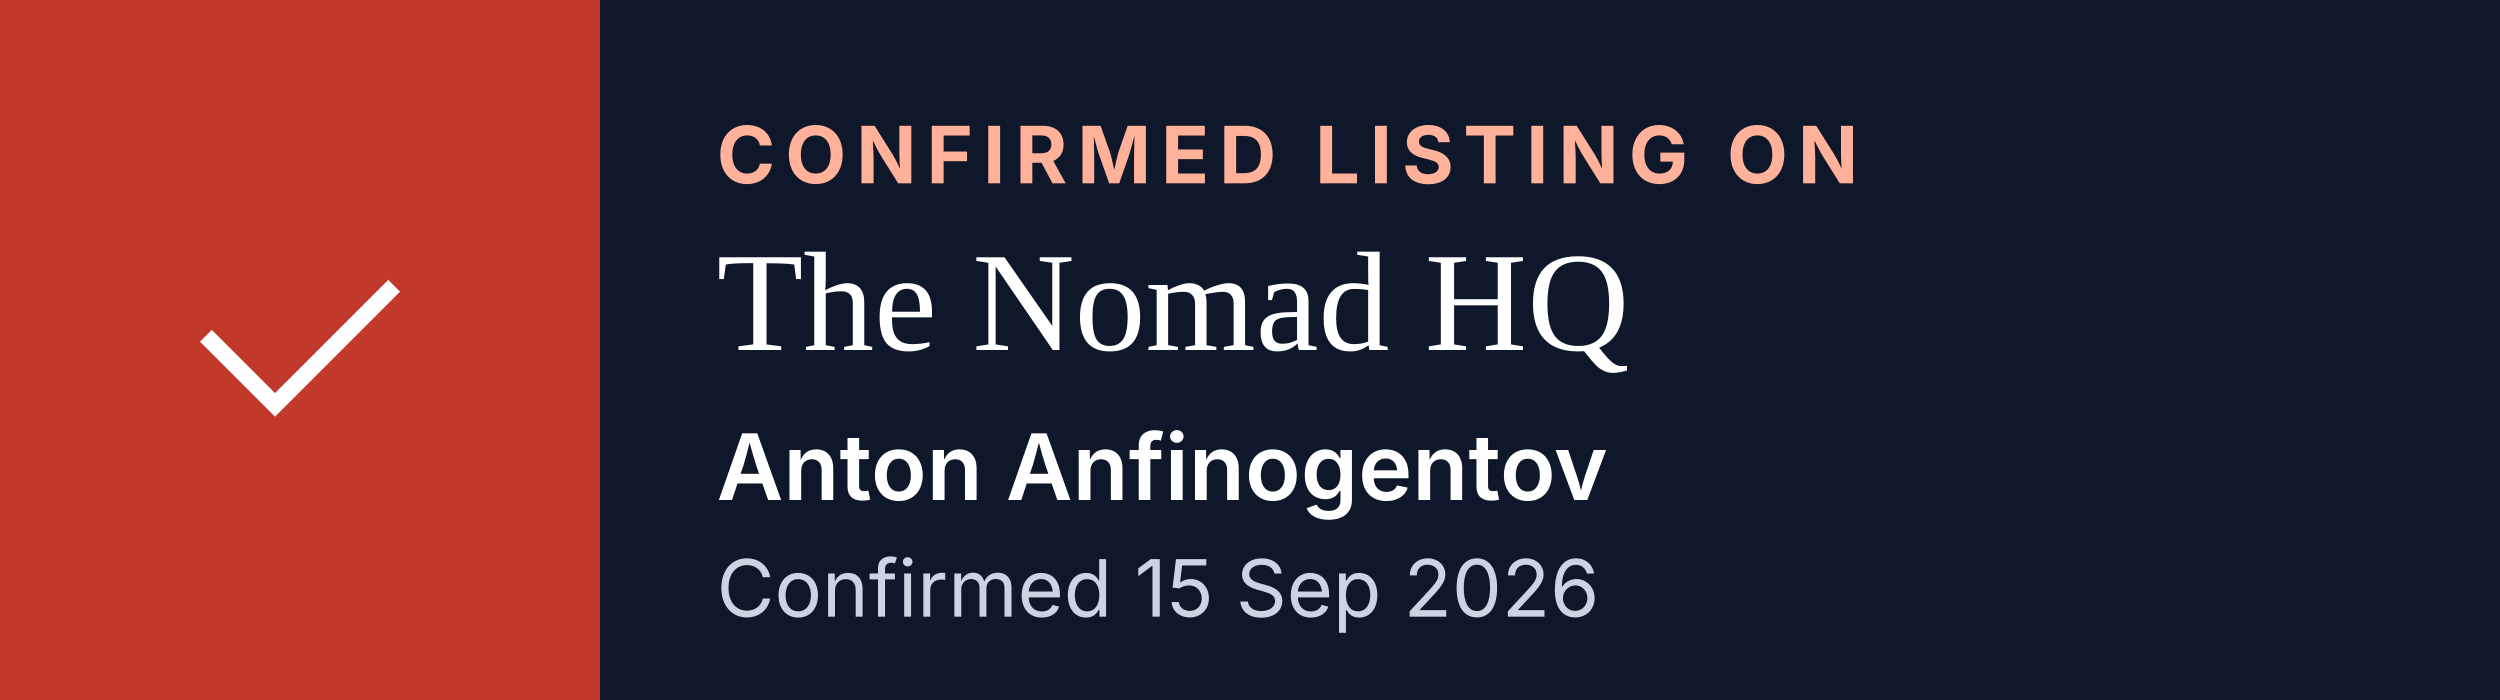
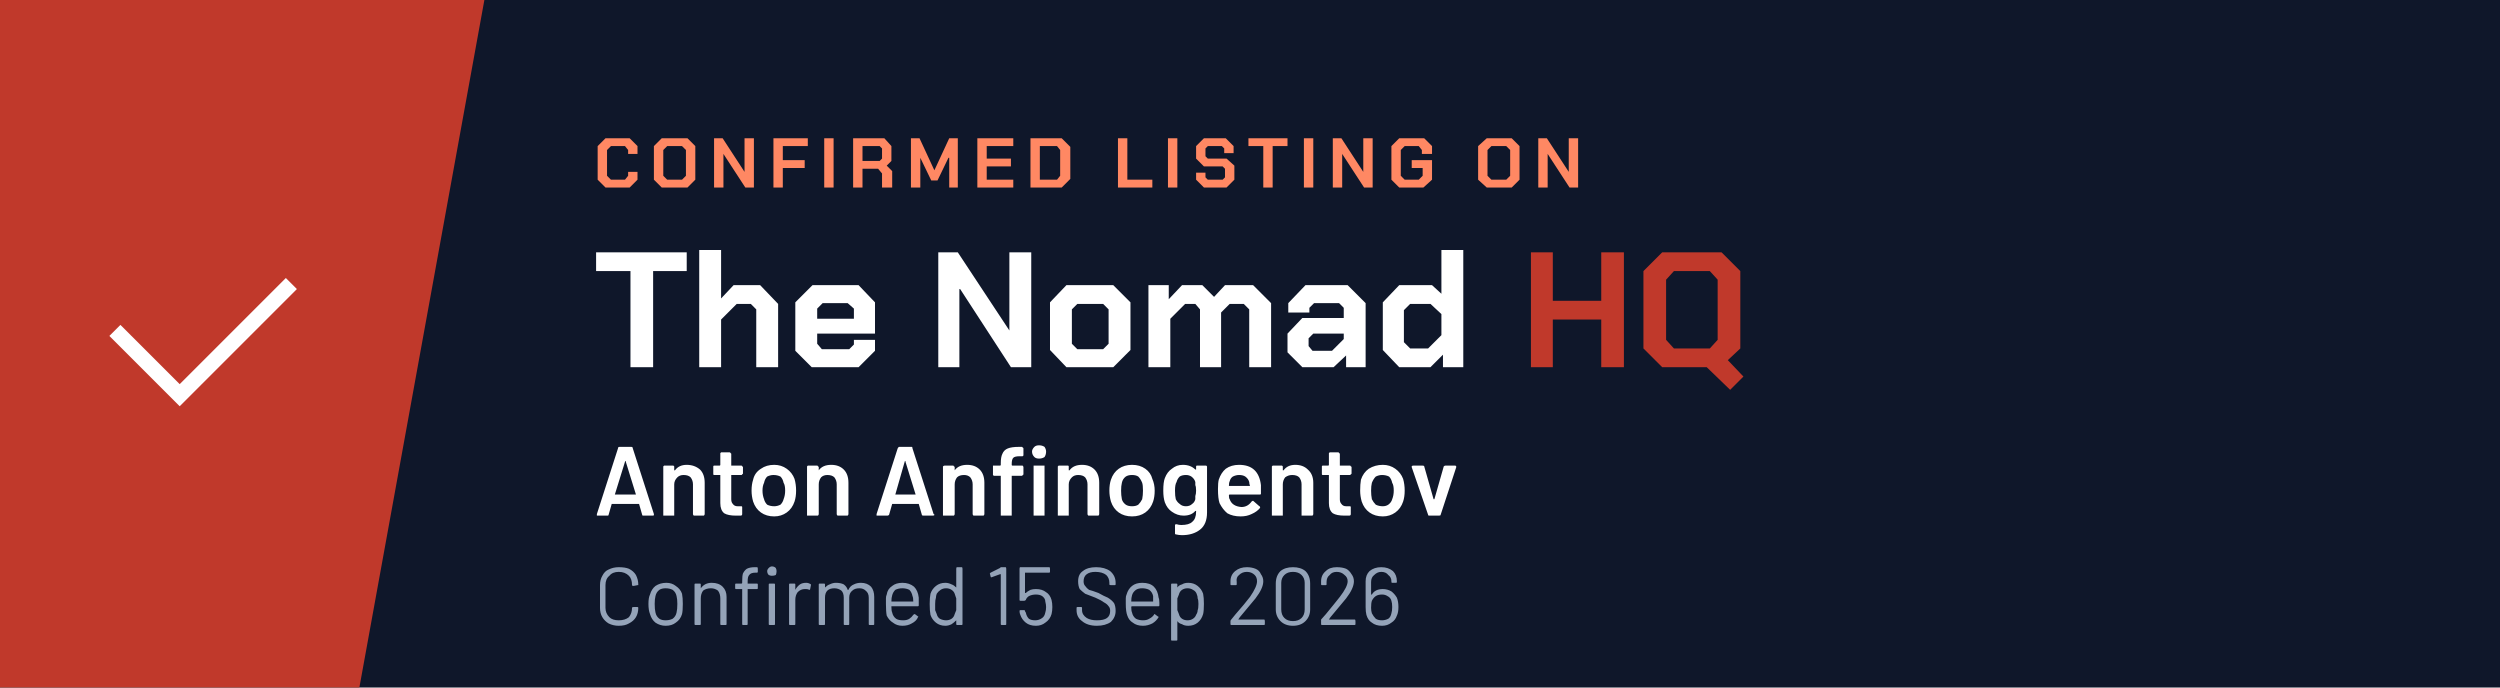
- <svg xmlns="http://www.w3.org/2000/svg" width="300" height="84" viewBox="0 0 300 84" role="img" aria-label="Confirmed listing on The Nomad HQ: Anton Anfinogentov, 15 Sep 2026">
-   <rect width="300" height="84" fill="#0f172a" />
-   <rect width="72" height="84" fill="#c0392b" />
-   <g transform="translate(20 26)" fill="#ffffff">
+ <svg xmlns="http://www.w3.org/2000/svg" width="320" height="88" viewBox="0 0 320 88" role="img" aria-label="Confirmed listing on The Nomad HQ: Anton Anfinogentov, 15 Sep 2026">
+   <rect width="320" height="88" fill="#0f172a" />
+   <polygon points="0,0 62,0 46,88 0,88" fill="#c0392b" />
+   <g transform="translate(10 28)" fill="#ffffff">
    <path d="M13 24 4 15 5.414 13.586 13 21.171 26.586 7.586 28 9 13 24z" />
  </g>
-   <text x="86" y="22" font-family="Inter, Helvetica, Arial, sans-serif" font-size="9.5" font-weight="700" letter-spacing="1.2" fill="#ffb199">CONFIRMED LISTING ON</text>
-   <text x="86" y="42" font-family="Georgia, 'Times New Roman', serif" font-size="17" fill="#ffffff">The Nomad HQ</text>
-   <text x="86" y="60" font-family="Inter, Helvetica, Arial, sans-serif" font-size="11" font-weight="600" fill="#ffffff">Anton Anfinogentov</text>
-   <text x="86" y="74" font-family="Inter, Helvetica, Arial, sans-serif" font-size="9.5" fill="#cbd5e1">Confirmed 15 Sep 2026</text>
+   <path transform="translate(76 24)" fill="#ff8863" d="M0.5 -1V-5.3L1.5 -6.3H4.6L5.6 -5.3V-4.3H4.4V-4.8L4 -5.3H2.2L1.7 -4.8V-1.5L2.2 -1H4L4.4 -1.5V-2H5.6V-1L4.6 0H1.5Z M7.7 -1V-5.3L8.7 -6.3H12L13 -5.3V-1L12 0H8.7ZM11.3 -1 11.8 -1.5V-4.8L11.3 -5.3H9.4L8.9 -4.8V-1.5L9.4 -1Z M15.4 -6.3H16.5L19.3 -2H19.3V-6.3H20.5V0H19.4L16.6 -4.3H16.6V0H15.4Z M23 -6.3H27.4V-5.3H24.2V-3.5H27V-2.5H24.2V0H23Z M29.5 -6.3H30.7V0H29.5Z M38.2 -2.1V0H36.9V-1.8L36.4 -2.4H34.4V0H33.2V-6.3H37.2L38.1 -5.3V-3.4L37.5 -2.8ZM34.4 -3.4H36.6L36.9 -3.7V-5L36.6 -5.3H34.4Z M40.6 -6.3H41.7L43.6 -2.2H43.6L45.5 -6.3H46.6V0H45.5V-3.8H45.4L44 -0.9H43.2L41.8 -3.8H41.8V0H40.6Z M49.1 -6.3H53.7V-5.3H50.3V-3.7H53.4V-2.7H50.3V-1H53.7V0H49.1Z M55.9 -6.3H59.9L61 -5.2V-1.1L59.9 0H55.9ZM59.3 -1 59.7 -1.5V-4.8L59.3 -5.3H57.1V-1Z M67.1 -6.3H68.3V-1H71.5V0H67.1Z M73.5 -6.3H74.7V0H73.5Z M77.1 -1V-1.9H78.3V-1.3L78.6 -1H80.5L80.8 -1.3V-2.4L80.5 -2.7H78.1L77.1 -3.7V-5.3L78.1 -6.3H80.9L81.9 -5.3V-4.4H80.7V-5L80.4 -5.3H78.6L78.3 -5V-4L78.6 -3.7H81L82 -2.8V-1L81 0H78.1Z M85.7 -5.3H83.8V-6.3H88.8V-5.3H86.9V0H85.7Z M90.9 -6.3H92.1V0H90.9Z M94.6 -6.3H95.7L98.5 -2H98.5V-6.3H99.7V0H98.6L95.8 -4.3H95.8V0H94.6Z M102.1 -1V-5.3L103.1 -6.3H106.3L107.3 -5.3V-4.3H106V-4.8L105.6 -5.3H103.8L103.3 -4.8V-1.5L103.8 -1H105.6L106.1 -1.5V-2.5H104.7V-3.5H107.3V-1L106.2 0H103.1Z M113.2 -1V-5.3L114.3 -6.3H117.5L118.5 -5.3V-1L117.5 0H114.3ZM116.8 -1 117.3 -1.5V-4.8L116.8 -5.3H114.9L114.4 -4.8V-1.5L114.9 -1Z M120.9 -6.3H122L124.8 -2H124.8V-6.3H126V0H124.9L122.1 -4.3H122.1V0H120.9Z" />
+   <path transform="translate(76 47)" fill="#ffffff" d="M4.7 -12.3H0.3V-14.7H11.9V-12.3H7.6V0H4.7Z M13.5 -15H16.3V-8.8L17.9 -10.5H21.3L23.6 -8.1V0H20.8V-7.4L20.1 -8.1H18.3L16.3 -6.1V0H13.5Z M25.8 -2.1V-8.3L28 -10.5H33.9L36 -8.3V-4.3H28.6V-3L29.2 -2.3H32.7L33.3 -2.9V-3.5H36V-2.1L33.9 0H27.9ZM33.3 -6.2V-7.5L32.5 -8.2H29.3L28.6 -7.5V-6.2Z M44.1 -14.7H46.6L53.2 -4.7H53.2V-14.7H56V0H53.4L46.9 -10H46.8V0H44.1Z M58.4 -2.2V-8.3L60.5 -10.5H66.5L68.7 -8.3V-2.2L66.5 0H60.5ZM65.2 -2.3 65.9 -3V-7.4L65.2 -8.1H61.9L61.2 -7.4V-3L61.9 -2.3Z M71 -10.5H73.6V-8.7L75.3 -10.5H77.9L79.4 -9L80.8 -10.5H84.4L86.7 -8.2V0H83.9V-7.4L83.2 -8.1H81.4L80.3 -7V0H77.6V-7.4L77 -8.1H75.7L73.8 -6.2V0H71Z M88.8 -1.9V-4.3L90.7 -6.3H96V-7.6L95.4 -8.2H92.2L91.6 -7.6V-7H88.9V-8.2L91.1 -10.5H96.5L98.8 -8.2V0H96.3V-1.5L94.7 0H90.7ZM94.5 -2.1 96 -3.6V-4.3H92.1L91.5 -3.7V-2.7L92 -2.1Z M101 -2.2V-8.3L103.1 -10.5H107.3L108.5 -9.4V-15H111.3V0H108.7V-1.6L107.1 0H103.1ZM106.8 -2.4 108.5 -4.1V-6.8L107.1 -8.1H104.5L103.7 -7.3V-3.2L104.5 -2.4Z" />
+   <path transform="translate(194.56 47)" fill="#c0392b" d="M1.4 -14.7H4.2V-8.5H10.4V-14.7H13.3V0H10.4V-6.1H4.2V0H1.4Z M28.6 1.2 26.9 2.9 23.9 0H18.2L15.8 -2.4V-12.3L18.2 -14.7H25.8L28.2 -12.3V-2.4L26.6 -0.9ZM24.3 -2.4 25.3 -3.5V-11.2L24.3 -12.3H19.7L18.7 -11.2V-3.5L19.7 -2.4Z" />
+   <path transform="translate(76 66)" fill="#ffffff" d="M6.2 -0.1 5.8 -1.5Q5.7 -1.5 5.7 -1.5H2.4Q2.4 -1.5 2.3 -1.5L1.9 -0.1Q1.9 0 1.8 0H0.5Q0.4 0 0.4 -0Q0.4 -0.1 0.4 -0.2L3.1 -8.6Q3.1 -8.8 3.3 -8.8H4.8Q5 -8.8 5 -8.6L7.7 -0.2Q7.7 -0.2 7.7 -0.1Q7.7 0 7.6 0H6.3Q6.2 0 6.2 -0.1ZM2.8 -2.7H5.3Q5.4 -2.7 5.4 -2.7L4.1 -6.9Q4.1 -7 4 -7Q4 -7 4 -6.9L2.7 -2.7Q2.7 -2.7 2.8 -2.7Z M14.2 -4.2V-0.2Q14.2 -0.1 14.1 -0Q14.1 0 14 0H12.9Q12.8 0 12.8 -0Q12.7 -0.1 12.7 -0.2V-4Q12.7 -4.5 12.4 -4.9Q12.1 -5.2 11.5 -5.2Q11 -5.2 10.7 -4.9Q10.3 -4.5 10.3 -4V-0.2Q10.3 -0.1 10.3 -0Q10.2 0 10.2 0H9Q9 0 8.9 -0Q8.9 -0.1 8.9 -0.2V-6.2Q8.9 -6.3 8.9 -6.3Q9 -6.4 9 -6.4H10.2Q10.2 -6.4 10.3 -6.3Q10.3 -6.3 10.3 -6.2V-5.8Q10.3 -5.8 10.3 -5.8Q10.4 -5.8 10.4 -5.8Q10.9 -6.5 11.9 -6.5Q12.9 -6.5 13.6 -5.9Q14.2 -5.3 14.2 -4.2Z M18.9 -5.2H17.6Q17.6 -5.2 17.6 -5.2V-2.1Q17.6 -1.7 17.8 -1.5Q18 -1.2 18.4 -1.2H18.8Q18.9 -1.2 18.9 -1.2Q19 -1.2 19 -1.1V-0.2Q19 -0 18.8 0L18.2 0Q17.2 0 16.7 -0.3Q16.2 -0.7 16.2 -1.6V-5.2Q16.2 -5.2 16.1 -5.2H15.4Q15.3 -5.2 15.3 -5.3Q15.3 -5.3 15.3 -5.4V-6.2Q15.3 -6.3 15.3 -6.3Q15.3 -6.4 15.4 -6.4H16.1Q16.2 -6.4 16.2 -6.5V-7.9Q16.2 -8 16.2 -8Q16.3 -8.1 16.3 -8.1H17.4Q17.5 -8.1 17.5 -8Q17.6 -8 17.6 -7.9V-6.5Q17.6 -6.4 17.6 -6.4H18.9Q19 -6.4 19 -6.3Q19.1 -6.3 19.1 -6.2V-5.4Q19.1 -5.3 19 -5.3Q19 -5.2 18.9 -5.2Z M20.4 -1.8Q20.2 -2.5 20.2 -3.2Q20.2 -4 20.4 -4.6Q20.6 -5.5 21.4 -6Q22.1 -6.5 23.1 -6.5Q24 -6.5 24.7 -6Q25.4 -5.5 25.7 -4.7Q25.9 -4 25.9 -3.2Q25.9 -2.4 25.7 -1.8Q25.4 -0.9 24.7 -0.4Q24 0.1 23.1 0.1Q22.1 0.1 21.4 -0.4Q20.7 -0.9 20.4 -1.8ZM24.3 -2.1Q24.5 -2.6 24.5 -3.2Q24.5 -3.9 24.3 -4.2Q24.2 -4.7 23.9 -5Q23.5 -5.2 23 -5.2Q22.6 -5.2 22.2 -5Q21.9 -4.7 21.8 -4.2Q21.6 -3.8 21.6 -3.2Q21.6 -2.6 21.8 -2.1Q21.9 -1.7 22.2 -1.4Q22.6 -1.2 23.1 -1.2Q23.5 -1.2 23.9 -1.4Q24.2 -1.7 24.3 -2.1Z M32.6 -4.2V-0.2Q32.6 -0.1 32.5 -0Q32.5 0 32.4 0H31.3Q31.2 0 31.2 -0Q31.1 -0.1 31.1 -0.2V-4Q31.1 -4.5 30.8 -4.9Q30.5 -5.2 29.9 -5.2Q29.4 -5.2 29.1 -4.9Q28.8 -4.5 28.8 -4V-0.2Q28.8 -0.1 28.7 -0Q28.7 0 28.6 0H27.4Q27.4 0 27.3 -0Q27.3 -0.1 27.3 -0.2V-6.2Q27.3 -6.3 27.3 -6.3Q27.4 -6.4 27.4 -6.4H28.6Q28.7 -6.4 28.7 -6.3Q28.8 -6.3 28.8 -6.2V-5.8Q28.8 -5.8 28.8 -5.8Q28.8 -5.8 28.8 -5.8Q29.3 -6.5 30.4 -6.5Q31.4 -6.5 32 -5.9Q32.6 -5.3 32.6 -4.2Z M42 -0.1 41.6 -1.5Q41.6 -1.5 41.5 -1.5H38.2Q38.2 -1.5 38.2 -1.5L37.8 -0.1Q37.7 0 37.6 0H36.3Q36.3 0 36.2 -0Q36.2 -0.1 36.2 -0.2L38.9 -8.6Q39 -8.8 39.1 -8.8H40.7Q40.8 -8.8 40.8 -8.6L43.5 -0.2Q43.6 -0.2 43.6 -0.1Q43.6 0 43.4 0H42.2Q42 0 42 -0.1ZM38.6 -2.7H41.1Q41.2 -2.7 41.2 -2.7L39.9 -6.9Q39.9 -7 39.9 -7Q39.8 -7 39.8 -6.9L38.6 -2.7Q38.5 -2.7 38.6 -2.7Z M50 -4.2V-0.2Q50 -0.1 49.9 -0Q49.9 0 49.8 0H48.7Q48.6 0 48.6 -0Q48.5 -0.1 48.5 -0.2V-4Q48.5 -4.5 48.2 -4.9Q47.9 -5.2 47.4 -5.2Q46.8 -5.2 46.5 -4.9Q46.2 -4.5 46.2 -4V-0.2Q46.2 -0.1 46.1 -0Q46.1 0 46 0H44.9Q44.8 0 44.7 -0Q44.7 -0.1 44.7 -0.2V-6.2Q44.7 -6.3 44.7 -6.3Q44.8 -6.4 44.9 -6.4H46Q46.1 -6.4 46.1 -6.3Q46.2 -6.3 46.2 -6.2V-5.8Q46.2 -5.8 46.2 -5.8Q46.2 -5.8 46.2 -5.8Q46.7 -6.5 47.8 -6.5Q48.8 -6.5 49.4 -5.9Q50 -5.3 50 -4.2Z M55 -6.2V-5.3Q55 -5.2 54.9 -5.2Q54.9 -5.1 54.8 -5.1H53.6Q53.5 -5.1 53.5 -5.1V-0.2Q53.5 -0.1 53.5 -0Q53.4 0 53.4 0H52.2Q52.2 0 52.1 -0Q52.1 -0.1 52.1 -0.2V-5.1Q52.1 -5.1 52 -5.1H51.2Q51.2 -5.1 51.1 -5.2Q51.1 -5.2 51.1 -5.3V-6.2Q51.1 -6.3 51.1 -6.4Q51.2 -6.4 51.2 -6.4H52Q52.1 -6.4 52.1 -6.5V-6.7Q52.1 -7.5 52.3 -7.9Q52.5 -8.4 53 -8.6Q53.5 -8.8 54.4 -8.8H54.8Q54.9 -8.8 54.9 -8.7Q55 -8.7 55 -8.6V-7.7Q55 -7.7 54.9 -7.6Q54.9 -7.6 54.8 -7.6H54.5Q53.9 -7.6 53.7 -7.4Q53.5 -7.2 53.5 -6.6V-6.5Q53.5 -6.4 53.6 -6.4H54.8Q54.9 -6.4 54.9 -6.4Q55 -6.3 55 -6.2Z M56.1 -8.2Q56.1 -8.5 56.4 -8.8Q56.6 -9 57 -9Q57.4 -9 57.7 -8.8Q57.9 -8.5 57.9 -8.2Q57.9 -7.8 57.7 -7.5Q57.4 -7.3 57 -7.3Q56.6 -7.3 56.4 -7.5Q56.1 -7.8 56.1 -8.2ZM56.3 -0.2V-6.2Q56.3 -6.3 56.3 -6.4Q56.4 -6.4 56.4 -6.4H57.6Q57.6 -6.4 57.7 -6.4Q57.7 -6.3 57.7 -6.2V-0.2Q57.7 -0.1 57.7 -0Q57.6 0 57.6 0H56.4Q56.4 0 56.3 -0Q56.3 -0.1 56.3 -0.2Z M64.7 -4.2V-0.2Q64.7 -0.1 64.6 -0Q64.6 0 64.5 0H63.4Q63.3 0 63.3 -0Q63.2 -0.1 63.2 -0.2V-4Q63.2 -4.5 62.9 -4.9Q62.6 -5.2 62 -5.2Q61.5 -5.2 61.2 -4.9Q60.8 -4.5 60.8 -4V-0.2Q60.8 -0.1 60.8 -0Q60.8 0 60.7 0H59.5Q59.5 0 59.4 -0Q59.4 -0.1 59.4 -0.2V-6.2Q59.4 -6.3 59.4 -6.3Q59.5 -6.4 59.5 -6.4H60.7Q60.8 -6.4 60.8 -6.3Q60.8 -6.3 60.8 -6.2V-5.8Q60.8 -5.8 60.9 -5.8Q60.9 -5.8 60.9 -5.8Q61.4 -6.5 62.5 -6.5Q63.5 -6.5 64.1 -5.9Q64.7 -5.3 64.7 -4.2Z M66.2 -1.8Q66 -2.5 66 -3.2Q66 -4 66.2 -4.6Q66.5 -5.5 67.2 -6Q67.9 -6.5 68.9 -6.5Q69.9 -6.5 70.6 -6Q71.3 -5.5 71.5 -4.7Q71.8 -4 71.8 -3.2Q71.8 -2.4 71.6 -1.8Q71.3 -0.9 70.6 -0.4Q69.9 0.1 68.9 0.1Q67.9 0.1 67.2 -0.4Q66.5 -0.9 66.2 -1.8ZM70.2 -2.1Q70.3 -2.6 70.3 -3.2Q70.3 -3.9 70.2 -4.2Q70 -4.7 69.7 -5Q69.4 -5.2 68.9 -5.2Q68.4 -5.2 68.1 -5Q67.7 -4.7 67.6 -4.2Q67.5 -3.8 67.5 -3.2Q67.5 -2.6 67.6 -2.1Q67.7 -1.7 68.1 -1.4Q68.4 -1.2 68.9 -1.2Q69.4 -1.2 69.7 -1.4Q70 -1.7 70.2 -2.1Z M77.2 -6.4H78.4Q78.4 -6.4 78.5 -6.3Q78.5 -6.3 78.5 -6.2V-0.4Q78.5 1.1 77.6 1.8Q76.7 2.5 75.3 2.5Q74.9 2.5 74.5 2.4Q74.4 2.4 74.4 2.3L74.4 1.2Q74.4 1.1 74.6 1.1Q74.9 1.2 75.2 1.2Q76.2 1.2 76.6 0.8Q77.1 0.4 77.1 -0.5V-0.6Q77.1 -0.6 77 -0.6Q77 -0.6 77 -0.6Q76.5 -0 75.5 -0Q74.7 -0 74 -0.5Q73.4 -0.9 73.1 -1.7Q72.9 -2.3 72.9 -3.2Q72.9 -4.3 73.1 -4.8Q73.4 -5.6 74 -6Q74.6 -6.5 75.4 -6.5Q76.4 -6.5 77 -5.9Q77 -5.9 77 -5.9Q77.1 -5.9 77.1 -5.9V-6.2Q77.1 -6.3 77.1 -6.3Q77.1 -6.4 77.2 -6.4ZM77.1 -3.2Q77.1 -3.7 77 -3.9Q77 -4.1 77 -4.3Q76.9 -4.7 76.5 -5Q76.2 -5.2 75.8 -5.2Q75.3 -5.2 75 -5Q74.7 -4.7 74.6 -4.3Q74.4 -4 74.4 -3.2Q74.4 -2.5 74.5 -2.1Q74.7 -1.7 75 -1.5Q75.3 -1.2 75.8 -1.2Q76.3 -1.2 76.6 -1.5Q76.9 -1.7 77 -2.1Q77 -2.3 77 -2.5Q77.1 -2.8 77.1 -3.2Z M85.4 -3.2 85.4 -2.8Q85.4 -2.7 85.3 -2.7H81.4Q81.3 -2.7 81.3 -2.6Q81.3 -2.2 81.4 -2.1Q81.7 -1.2 82.9 -1.1Q83.7 -1.1 84.2 -1.8Q84.3 -1.9 84.4 -1.9Q84.4 -1.9 84.4 -1.9L85.2 -1.2Q85.3 -1.2 85.3 -1Q84.9 -0.5 84.2 -0.2Q83.6 0.1 82.8 0.1Q81.8 0.1 81.1 -0.3Q80.5 -0.8 80.1 -1.6Q79.9 -2.2 79.9 -3.4Q79.9 -4.2 80 -4.6Q80.3 -5.5 80.9 -6Q81.6 -6.5 82.6 -6.5Q85.1 -6.5 85.4 -3.9Q85.4 -3.6 85.4 -3.2ZM81.4 -4.4Q81.3 -4.2 81.3 -3.8Q81.3 -3.8 81.4 -3.8H83.9Q84 -3.8 84 -3.8Q83.9 -4.1 83.9 -4.3Q83.8 -4.7 83.4 -5Q83.1 -5.2 82.6 -5.2Q82.2 -5.2 81.8 -5Q81.5 -4.8 81.4 -4.4Z M92.1 -4.2V-0.2Q92.1 -0.1 92 -0Q92 0 91.9 0H90.8Q90.7 0 90.6 -0Q90.6 -0.1 90.6 -0.2V-4Q90.6 -4.5 90.3 -4.9Q90 -5.2 89.4 -5.2Q88.9 -5.2 88.5 -4.9Q88.2 -4.5 88.2 -4V-0.2Q88.2 -0.1 88.2 -0Q88.1 0 88.1 0H86.9Q86.9 0 86.8 -0Q86.8 -0.1 86.8 -0.2V-6.2Q86.8 -6.3 86.8 -6.3Q86.9 -6.4 86.9 -6.4H88.1Q88.1 -6.4 88.2 -6.3Q88.2 -6.3 88.2 -6.2V-5.8Q88.2 -5.8 88.2 -5.8Q88.3 -5.8 88.3 -5.8Q88.8 -6.5 89.8 -6.5Q90.8 -6.5 91.4 -5.9Q92.1 -5.3 92.1 -4.2Z M96.8 -5.2H95.5Q95.5 -5.2 95.5 -5.2V-2.1Q95.5 -1.7 95.7 -1.5Q95.9 -1.2 96.3 -1.2H96.7Q96.8 -1.2 96.8 -1.2Q96.9 -1.2 96.9 -1.1V-0.2Q96.9 -0 96.7 0L96.1 0Q95.1 0 94.6 -0.3Q94.1 -0.7 94.1 -1.6V-5.2Q94.1 -5.2 94 -5.2H93.3Q93.2 -5.2 93.2 -5.3Q93.2 -5.3 93.2 -5.4V-6.2Q93.2 -6.3 93.2 -6.3Q93.2 -6.4 93.3 -6.4H94Q94.1 -6.4 94.1 -6.5V-7.9Q94.1 -8 94.1 -8Q94.2 -8.1 94.2 -8.1H95.3Q95.4 -8.1 95.4 -8Q95.5 -8 95.5 -7.9V-6.5Q95.5 -6.4 95.5 -6.4H96.8Q96.9 -6.4 96.9 -6.3Q97 -6.3 97 -6.2V-5.4Q97 -5.3 96.9 -5.3Q96.9 -5.2 96.8 -5.2Z M98.3 -1.8Q98.1 -2.5 98.1 -3.2Q98.1 -4 98.2 -4.6Q98.5 -5.5 99.2 -6Q100 -6.5 101 -6.5Q101.9 -6.5 102.6 -6Q103.3 -5.5 103.6 -4.7Q103.8 -4 103.8 -3.2Q103.8 -2.4 103.6 -1.8Q103.3 -0.9 102.6 -0.4Q101.9 0.1 101 0.1Q100 0.1 99.3 -0.4Q98.6 -0.9 98.3 -1.8ZM102.2 -2.1Q102.4 -2.6 102.4 -3.2Q102.4 -3.9 102.2 -4.2Q102.1 -4.7 101.8 -5Q101.4 -5.2 100.9 -5.2Q100.5 -5.2 100.1 -5Q99.8 -4.7 99.6 -4.2Q99.5 -3.8 99.5 -3.2Q99.5 -2.6 99.6 -2.1Q99.8 -1.7 100.1 -1.4Q100.5 -1.2 101 -1.2Q101.4 -1.2 101.7 -1.4Q102.1 -1.7 102.2 -2.1Z M106.8 -0.1 104.7 -6.2Q104.7 -6.2 104.7 -6.3Q104.7 -6.4 104.9 -6.4H106.1Q106.3 -6.4 106.3 -6.3L107.5 -2.1Q107.5 -2.1 107.6 -2.1Q107.6 -2.1 107.6 -2.1L108.8 -6.3Q108.9 -6.4 109 -6.4L110.3 -6.4Q110.3 -6.4 110.4 -6.3Q110.4 -6.3 110.4 -6.2L108.4 -0.1Q108.4 0 108.2 0H106.9Q106.8 0 106.8 -0.1Z" />
+   <path transform="translate(76 80)" fill="#94a3b8" d="M0.8 -2.2V-5.1Q0.8 -5.8 1.1 -6.3Q1.4 -6.9 1.9 -7.1Q2.5 -7.4 3.2 -7.4Q4 -7.4 4.5 -7.2Q5.1 -6.9 5.4 -6.4Q5.7 -5.8 5.7 -5.2Q5.7 -5.1 5.7 -5.1Q5.6 -5.1 5.6 -5.1L5.1 -5Q4.9 -5 4.9 -5.1V-5.1Q4.9 -5.9 4.5 -6.3Q4 -6.8 3.2 -6.8Q2.4 -6.8 2 -6.3Q1.5 -5.9 1.5 -5.1V-2.2Q1.5 -1.5 2 -1Q2.4 -0.6 3.2 -0.6Q4 -0.6 4.5 -1Q4.9 -1.5 4.9 -2.2V-2.2Q4.9 -2.3 5.1 -2.3L5.6 -2.3Q5.7 -2.3 5.7 -2.2Q5.7 -1.5 5.4 -1Q5.1 -0.5 4.5 -0.2Q4 0.1 3.2 0.1Q2.5 0.1 1.9 -0.2Q1.4 -0.5 1.1 -1Q0.8 -1.5 0.8 -2.2Z M7.2 -1.4Q7 -1.9 7 -2.7Q7 -3.5 7.2 -3.9Q7.4 -4.6 7.9 -5Q8.5 -5.4 9.3 -5.4Q10 -5.4 10.5 -5Q11.1 -4.6 11.3 -4Q11.4 -3.5 11.4 -2.7Q11.4 -1.8 11.3 -1.4Q11.1 -0.7 10.5 -0.3Q10 0.1 9.2 0.1Q8.5 0.1 7.9 -0.3Q7.4 -0.7 7.2 -1.4ZM10.6 -1.6Q10.7 -2 10.7 -2.7Q10.7 -3.3 10.6 -3.7Q10.5 -4.2 10.1 -4.5Q9.7 -4.7 9.2 -4.7Q8.7 -4.7 8.4 -4.5Q8 -4.2 7.9 -3.7Q7.8 -3.3 7.8 -2.7Q7.8 -2 7.9 -1.6Q8 -1.1 8.4 -0.8Q8.7 -0.6 9.2 -0.6Q9.7 -0.6 10.1 -0.8Q10.5 -1.1 10.6 -1.6Z M17 -3.6V-0.1Q17 0 16.9 0H16.3Q16.2 0 16.2 -0.1V-3.4Q16.2 -4 15.9 -4.4Q15.5 -4.7 15 -4.7Q14.4 -4.7 14 -4.4Q13.7 -4 13.7 -3.4V-0.1Q13.7 0 13.6 0H13Q12.9 0 12.9 -0.1V-5.2Q12.9 -5.3 13 -5.3H13.6Q13.7 -5.3 13.7 -5.2V-4.8Q13.7 -4.7 13.7 -4.7Q13.7 -4.7 13.7 -4.7Q14.2 -5.4 15.1 -5.4Q16 -5.4 16.5 -4.9Q17 -4.4 17 -3.6Z M19.7 -5.6V-5.4Q19.7 -5.3 19.7 -5.3H20.9Q21 -5.3 21 -5.2V-4.7Q21 -4.6 20.9 -4.6H19.7Q19.7 -4.6 19.7 -4.6V-0.1Q19.7 0 19.6 0H19.1Q19 0 19 -0.1V-4.6Q19 -4.6 18.9 -4.6H18.2Q18.1 -4.6 18.1 -4.7V-5.2Q18.1 -5.3 18.2 -5.3H18.9Q19 -5.3 19 -5.4V-5.6Q19 -6.3 19.1 -6.6Q19.3 -7 19.6 -7.2Q20 -7.4 20.6 -7.4H20.9Q21 -7.4 21 -7.2V-6.8Q21 -6.7 20.9 -6.7H20.7Q20.1 -6.7 19.9 -6.4Q19.7 -6.2 19.7 -5.6Z M22.2 -6.9Q22.2 -7.1 22.4 -7.3Q22.6 -7.5 22.8 -7.5Q23.1 -7.5 23.3 -7.3Q23.4 -7.1 23.4 -6.9Q23.4 -6.6 23.3 -6.4Q23.1 -6.3 22.8 -6.3Q22.6 -6.3 22.4 -6.4Q22.2 -6.6 22.2 -6.9ZM22.4 -0.1V-5.2Q22.4 -5.3 22.5 -5.3H23.1Q23.2 -5.3 23.2 -5.2V-0.1Q23.2 -0 23.1 -0H22.5Q22.4 -0 22.4 -0.1Z M27.8 -5.2Q27.8 -5.2 27.8 -5.1L27.7 -4.6Q27.7 -4.5 27.6 -4.5Q27.4 -4.6 27.2 -4.6L27 -4.6Q26.5 -4.6 26.1 -4.2Q25.8 -3.8 25.8 -3.2V-0.1Q25.8 0 25.7 0H25.1Q25 0 25 -0.1V-5.2Q25 -5.3 25.1 -5.3H25.7Q25.8 -5.3 25.8 -5.2V-4.6Q25.8 -4.5 25.8 -4.5Q25.8 -4.5 25.8 -4.5Q26 -4.9 26.4 -5.2Q26.7 -5.4 27.2 -5.4Q27.5 -5.4 27.8 -5.2Z M35.9 -3.6V-0.1Q35.9 0 35.8 0H35.3Q35.2 0 35.2 -0.1V-3.5Q35.2 -4.1 34.8 -4.4Q34.5 -4.7 34 -4.7Q33.4 -4.7 33.1 -4.4Q32.7 -4.1 32.7 -3.5V-0.1Q32.7 0 32.6 0H32.1Q32 0 32 -0.1V-3.5Q32 -4.1 31.7 -4.4Q31.3 -4.7 30.8 -4.7Q30.2 -4.7 29.9 -4.4Q29.6 -4.1 29.6 -3.5V-0.1Q29.6 0 29.5 0H28.9Q28.8 0 28.8 -0.1V-5.2Q28.8 -5.3 28.9 -5.3H29.5Q29.6 -5.3 29.6 -5.2V-4.8Q29.6 -4.8 29.6 -4.8Q29.6 -4.8 29.6 -4.8Q29.9 -5.1 30.2 -5.2Q30.6 -5.4 31 -5.4Q31.6 -5.4 32 -5.2Q32.4 -4.9 32.5 -4.5Q32.6 -4.5 32.6 -4.5Q32.8 -5 33.3 -5.2Q33.7 -5.4 34.2 -5.4Q35 -5.4 35.5 -4.9Q35.9 -4.4 35.9 -3.6Z M41.6 -2.8V-2.5Q41.6 -2.4 41.5 -2.4H38.1Q38.1 -2.4 38.1 -2.3Q38.1 -1.8 38.2 -1.6Q38.3 -1.1 38.7 -0.8Q39 -0.6 39.6 -0.6Q40.1 -0.6 40.4 -0.8Q40.7 -1 40.9 -1.3Q41 -1.4 41.1 -1.4L41.5 -1.1Q41.6 -1.1 41.5 -1Q41.3 -0.5 40.7 -0.2Q40.2 0.1 39.5 0.1Q38.8 0.1 38.3 -0.3Q37.8 -0.6 37.5 -1.2Q37.4 -1.7 37.4 -2.7Q37.4 -3.1 37.4 -3.4Q37.4 -3.7 37.5 -3.9Q37.6 -4.6 38.2 -5Q38.7 -5.4 39.5 -5.4Q40.4 -5.4 41 -4.9Q41.5 -4.4 41.6 -3.5Q41.6 -3.3 41.6 -2.8ZM38.2 -3.8Q38.1 -3.5 38.1 -3Q38.1 -3 38.1 -3H40.9Q40.9 -3 40.9 -3Q40.9 -3.5 40.8 -3.7Q40.7 -4.2 40.4 -4.5Q40 -4.7 39.5 -4.7Q39 -4.7 38.6 -4.5Q38.3 -4.2 38.2 -3.8Z M46.5 -7.4H47.1Q47.2 -7.4 47.2 -7.2V-0.1Q47.2 0 47.1 0H46.5Q46.4 0 46.4 -0.1V-0.5Q46.4 -0.6 46.4 -0.6Q46.4 -0.6 46.4 -0.6Q46.1 -0.3 45.8 -0.1Q45.4 0.1 45 0.1Q44.3 0.1 43.8 -0.3Q43.3 -0.7 43.1 -1.3Q43 -1.8 43 -2.7Q43 -3.5 43.1 -4Q43.3 -4.6 43.8 -5Q44.3 -5.4 45 -5.4Q45.4 -5.4 45.8 -5.2Q46.1 -5.1 46.4 -4.8Q46.4 -4.7 46.4 -4.8Q46.4 -4.8 46.4 -4.8V-7.2Q46.4 -7.4 46.5 -7.4ZM46.4 -2.7Q46.4 -3.2 46.4 -3.4Q46.3 -3.7 46.2 -4Q46.1 -4.3 45.8 -4.5Q45.5 -4.7 45.1 -4.7Q44.7 -4.7 44.4 -4.5Q44.1 -4.3 43.9 -4Q43.8 -3.7 43.8 -3.5Q43.7 -3.2 43.7 -2.7Q43.7 -2.2 43.7 -1.9Q43.8 -1.6 43.9 -1.4Q44 -1 44.3 -0.8Q44.7 -0.6 45.1 -0.6Q45.5 -0.6 45.8 -0.8Q46.1 -1 46.2 -1.4Q46.3 -1.6 46.4 -1.9Q46.4 -2.2 46.4 -2.7Z M52.1 -7.4H52.7Q52.8 -7.4 52.8 -7.2V-0.1Q52.8 0 52.7 0H52.2Q52.1 0 52.1 -0.1V-6.5Q52.1 -6.5 52 -6.5Q52 -6.5 52 -6.5L50.9 -6.1L50.9 -6.1Q50.8 -6.1 50.8 -6.2L50.7 -6.6V-6.6Q50.7 -6.6 50.8 -6.7L52 -7.3Q52.1 -7.4 52.1 -7.4Z M58.7 -2.3Q58.7 -1.8 58.6 -1.4Q58.4 -0.7 57.8 -0.3Q57.3 0.1 56.6 0.1Q55.8 0.1 55.3 -0.3Q54.8 -0.7 54.6 -1.3Q54.5 -1.5 54.5 -1.8V-1.8Q54.5 -1.9 54.6 -1.9H55.1Q55.2 -1.9 55.2 -1.8Q55.2 -1.7 55.3 -1.6Q55.4 -1.1 55.7 -0.8Q56 -0.6 56.5 -0.6Q57 -0.6 57.4 -0.9Q57.7 -1.1 57.8 -1.6Q57.9 -1.9 57.9 -2.3Q57.9 -2.6 57.8 -3Q57.8 -3.4 57.4 -3.7Q57.1 -3.9 56.6 -3.9Q56.1 -3.9 55.7 -3.7Q55.4 -3.5 55.3 -3.2Q55.2 -3.1 55.1 -3.1H54.6Q54.5 -3.1 54.5 -3.2V-7.2Q54.5 -7.4 54.6 -7.4H58.3Q58.4 -7.4 58.4 -7.2V-6.8Q58.4 -6.7 58.3 -6.7H55.3Q55.2 -6.7 55.2 -6.7L55.2 -4.1Q55.2 -4.1 55.2 -4.1Q55.2 -4.1 55.3 -4.1Q55.5 -4.3 55.9 -4.5Q56.2 -4.6 56.6 -4.6Q57.4 -4.6 57.9 -4.2Q58.4 -3.9 58.6 -3.2Q58.7 -2.8 58.7 -2.3Z M61.8 -1.9V-2.2Q61.8 -2.3 61.9 -2.3H62.4Q62.5 -2.3 62.5 -2.2V-1.9Q62.5 -1.3 63.1 -0.9Q63.6 -0.6 64.4 -0.6Q65.3 -0.6 65.7 -0.9Q66.1 -1.2 66.1 -1.8Q66.1 -2.2 65.9 -2.4Q65.7 -2.7 65.3 -2.9Q64.9 -3.2 64.2 -3.5Q63.4 -3.8 62.9 -4Q62.5 -4.3 62.2 -4.6Q62 -5 62 -5.6Q62 -6.5 62.6 -6.9Q63.2 -7.4 64.3 -7.4Q65.4 -7.4 66.1 -6.9Q66.8 -6.3 66.8 -5.4V-5.2Q66.8 -5.1 66.7 -5.1H66.2Q66 -5.1 66 -5.2V-5.4Q66 -6 65.6 -6.4Q65.1 -6.8 64.2 -6.8Q63.5 -6.8 63.1 -6.5Q62.7 -6.2 62.7 -5.6Q62.7 -5.2 62.9 -5Q63.1 -4.7 63.4 -4.5Q63.8 -4.4 64.6 -4.1Q65.3 -3.7 65.8 -3.5Q66.3 -3.2 66.6 -2.8Q66.8 -2.4 66.8 -1.8Q66.8 -1 66.2 -0.4Q65.5 0.1 64.4 0.1Q63.2 0.1 62.5 -0.5Q61.8 -1 61.8 -1.9Z M72.4 -2.8V-2.5Q72.4 -2.4 72.3 -2.4H68.9Q68.8 -2.4 68.8 -2.3Q68.8 -1.8 68.9 -1.6Q69 -1.1 69.4 -0.8Q69.8 -0.6 70.3 -0.6Q70.8 -0.6 71.1 -0.8Q71.5 -1 71.7 -1.3Q71.7 -1.4 71.8 -1.4L72.2 -1.1Q72.3 -1.1 72.3 -1Q72 -0.5 71.5 -0.2Q70.9 0.1 70.3 0.1Q69.5 0.1 69 -0.3Q68.5 -0.6 68.3 -1.2Q68.1 -1.7 68.1 -2.7Q68.1 -3.1 68.1 -3.4Q68.1 -3.7 68.2 -3.9Q68.4 -4.6 68.9 -5Q69.4 -5.4 70.2 -5.4Q71.2 -5.4 71.7 -4.9Q72.2 -4.4 72.3 -3.5Q72.4 -3.3 72.4 -2.8ZM68.9 -3.8Q68.8 -3.5 68.8 -3Q68.8 -3 68.9 -3H71.6Q71.6 -3 71.6 -3Q71.6 -3.5 71.6 -3.7Q71.5 -4.2 71.1 -4.5Q70.7 -4.7 70.2 -4.7Q69.7 -4.7 69.4 -4.5Q69 -4.2 68.9 -3.8Z M78.1 -2.7Q78.1 -1.8 78 -1.4Q77.8 -0.7 77.3 -0.3Q76.8 0.1 76.1 0.1Q75.6 0.1 75.3 -0.1Q74.9 -0.2 74.7 -0.5Q74.7 -0.6 74.7 -0.6Q74.7 -0.6 74.7 -0.5V1.9Q74.7 2 74.6 2H74Q73.9 2 73.9 1.9V-5.2Q73.9 -5.3 74 -5.3H74.6Q74.7 -5.3 74.7 -5.2V-4.8Q74.7 -4.7 74.7 -4.7Q74.7 -4.7 74.7 -4.8Q74.9 -5.1 75.3 -5.2Q75.6 -5.4 76.1 -5.4Q76.8 -5.4 77.3 -5Q77.8 -4.6 78 -4Q78.1 -3.5 78.1 -2.7ZM77.4 -2.7Q77.4 -3.2 77.3 -3.4Q77.3 -3.7 77.2 -3.9Q77.1 -4.3 76.7 -4.5Q76.4 -4.7 76 -4.7Q75.6 -4.7 75.3 -4.5Q75 -4.3 74.9 -3.9Q74.8 -3.7 74.7 -3.4Q74.7 -3.2 74.7 -2.7Q74.7 -2.2 74.7 -1.9Q74.8 -1.6 74.9 -1.4Q75 -1 75.3 -0.8Q75.6 -0.6 76 -0.6Q76.4 -0.6 76.7 -0.8Q77 -1 77.1 -1.3Q77.3 -1.6 77.3 -1.9Q77.4 -2.1 77.4 -2.7Z M82.5 -0.7H85.8Q85.9 -0.7 85.9 -0.5V-0.1Q85.9 0 85.8 0H81.6Q81.5 0 81.5 -0.1V-0.5Q81.5 -0.6 81.6 -0.7Q81.9 -1.1 83.2 -2.6L84 -3.6Q84.9 -4.9 84.9 -5.6Q84.9 -6.1 84.6 -6.4Q84.2 -6.8 83.6 -6.8Q83 -6.8 82.6 -6.4Q82.2 -6.1 82.3 -5.5V-5.2Q82.3 -5.1 82.2 -5.1H81.6Q81.5 -5.1 81.5 -5.2V-5.6Q81.5 -6.4 82.1 -6.9Q82.7 -7.4 83.6 -7.4Q84.2 -7.4 84.7 -7.2Q85.2 -7 85.4 -6.5Q85.7 -6.1 85.7 -5.6Q85.7 -4.7 84.7 -3.4Q84.2 -2.8 82.7 -1L82.5 -0.7Q82.5 -0.7 82.5 -0.7Z M87.3 -2V-5.3Q87.3 -6.3 87.9 -6.9Q88.5 -7.4 89.5 -7.4Q90.5 -7.4 91.1 -6.9Q91.7 -6.3 91.7 -5.3V-2Q91.7 -1.1 91.1 -0.5Q90.5 0.1 89.5 0.1Q88.5 0.1 87.9 -0.5Q87.3 -1.1 87.3 -2ZM91 -2V-5.4Q91 -6 90.6 -6.4Q90.2 -6.8 89.5 -6.8Q88.8 -6.8 88.4 -6.4Q88 -6 88 -5.4V-2Q88 -1.3 88.4 -0.9Q88.8 -0.5 89.5 -0.5Q90.2 -0.5 90.6 -0.9Q91 -1.3 91 -2Z M94.1 -0.7H97.4Q97.5 -0.7 97.5 -0.5V-0.1Q97.5 0 97.4 0H93.2Q93.1 0 93.1 -0.1V-0.5Q93.1 -0.6 93.1 -0.7Q93.5 -1.1 94.7 -2.6L95.5 -3.6Q96.5 -4.9 96.5 -5.6Q96.5 -6.1 96.1 -6.4Q95.7 -6.8 95.1 -6.8Q94.5 -6.8 94.2 -6.4Q93.8 -6.1 93.8 -5.5V-5.2Q93.8 -5.1 93.7 -5.1H93.2Q93.1 -5.1 93.1 -5.2V-5.6Q93.1 -6.4 93.7 -6.9Q94.2 -7.4 95.1 -7.4Q95.8 -7.4 96.3 -7.2Q96.7 -7 97 -6.5Q97.3 -6.1 97.3 -5.6Q97.3 -4.7 96.3 -3.4Q95.8 -2.8 94.3 -1L94.1 -0.7Q94 -0.7 94.1 -0.7Z M103 -2.3Q103 -1.6 102.8 -1.2Q102.6 -0.6 102.1 -0.3Q101.6 0.1 100.9 0.1Q100.1 0.1 99.6 -0.3Q99.1 -0.6 98.9 -1.3Q98.8 -1.7 98.8 -2.3V-5.6Q98.8 -6.4 99.3 -6.9Q99.9 -7.4 100.8 -7.4Q101.7 -7.4 102.3 -6.9Q102.8 -6.4 102.8 -5.6V-5.5Q102.8 -5.4 102.7 -5.4H102.2Q102.1 -5.4 102.1 -5.5V-5.6Q102.1 -6.1 101.7 -6.4Q101.4 -6.8 100.8 -6.8Q100.3 -6.8 99.9 -6.4Q99.5 -6.1 99.5 -5.5V-4Q99.5 -3.9 99.5 -3.9Q99.6 -3.9 99.6 -3.9Q100 -4.6 101 -4.6Q101.6 -4.6 102.1 -4.3Q102.5 -4 102.8 -3.5Q103 -3 103 -2.3ZM102.2 -2.3Q102.2 -2.8 102.1 -3.1Q102 -3.5 101.6 -3.7Q101.3 -3.9 100.9 -3.9Q100.4 -3.9 100.1 -3.7Q99.8 -3.5 99.6 -3.1Q99.5 -2.8 99.5 -2.2Q99.5 -1.8 99.6 -1.5Q99.8 -1.1 100.1 -0.8Q100.4 -0.6 100.9 -0.6Q101.3 -0.6 101.7 -0.8Q102 -1 102.1 -1.5Q102.2 -1.8 102.2 -2.3Z" />
</svg>
